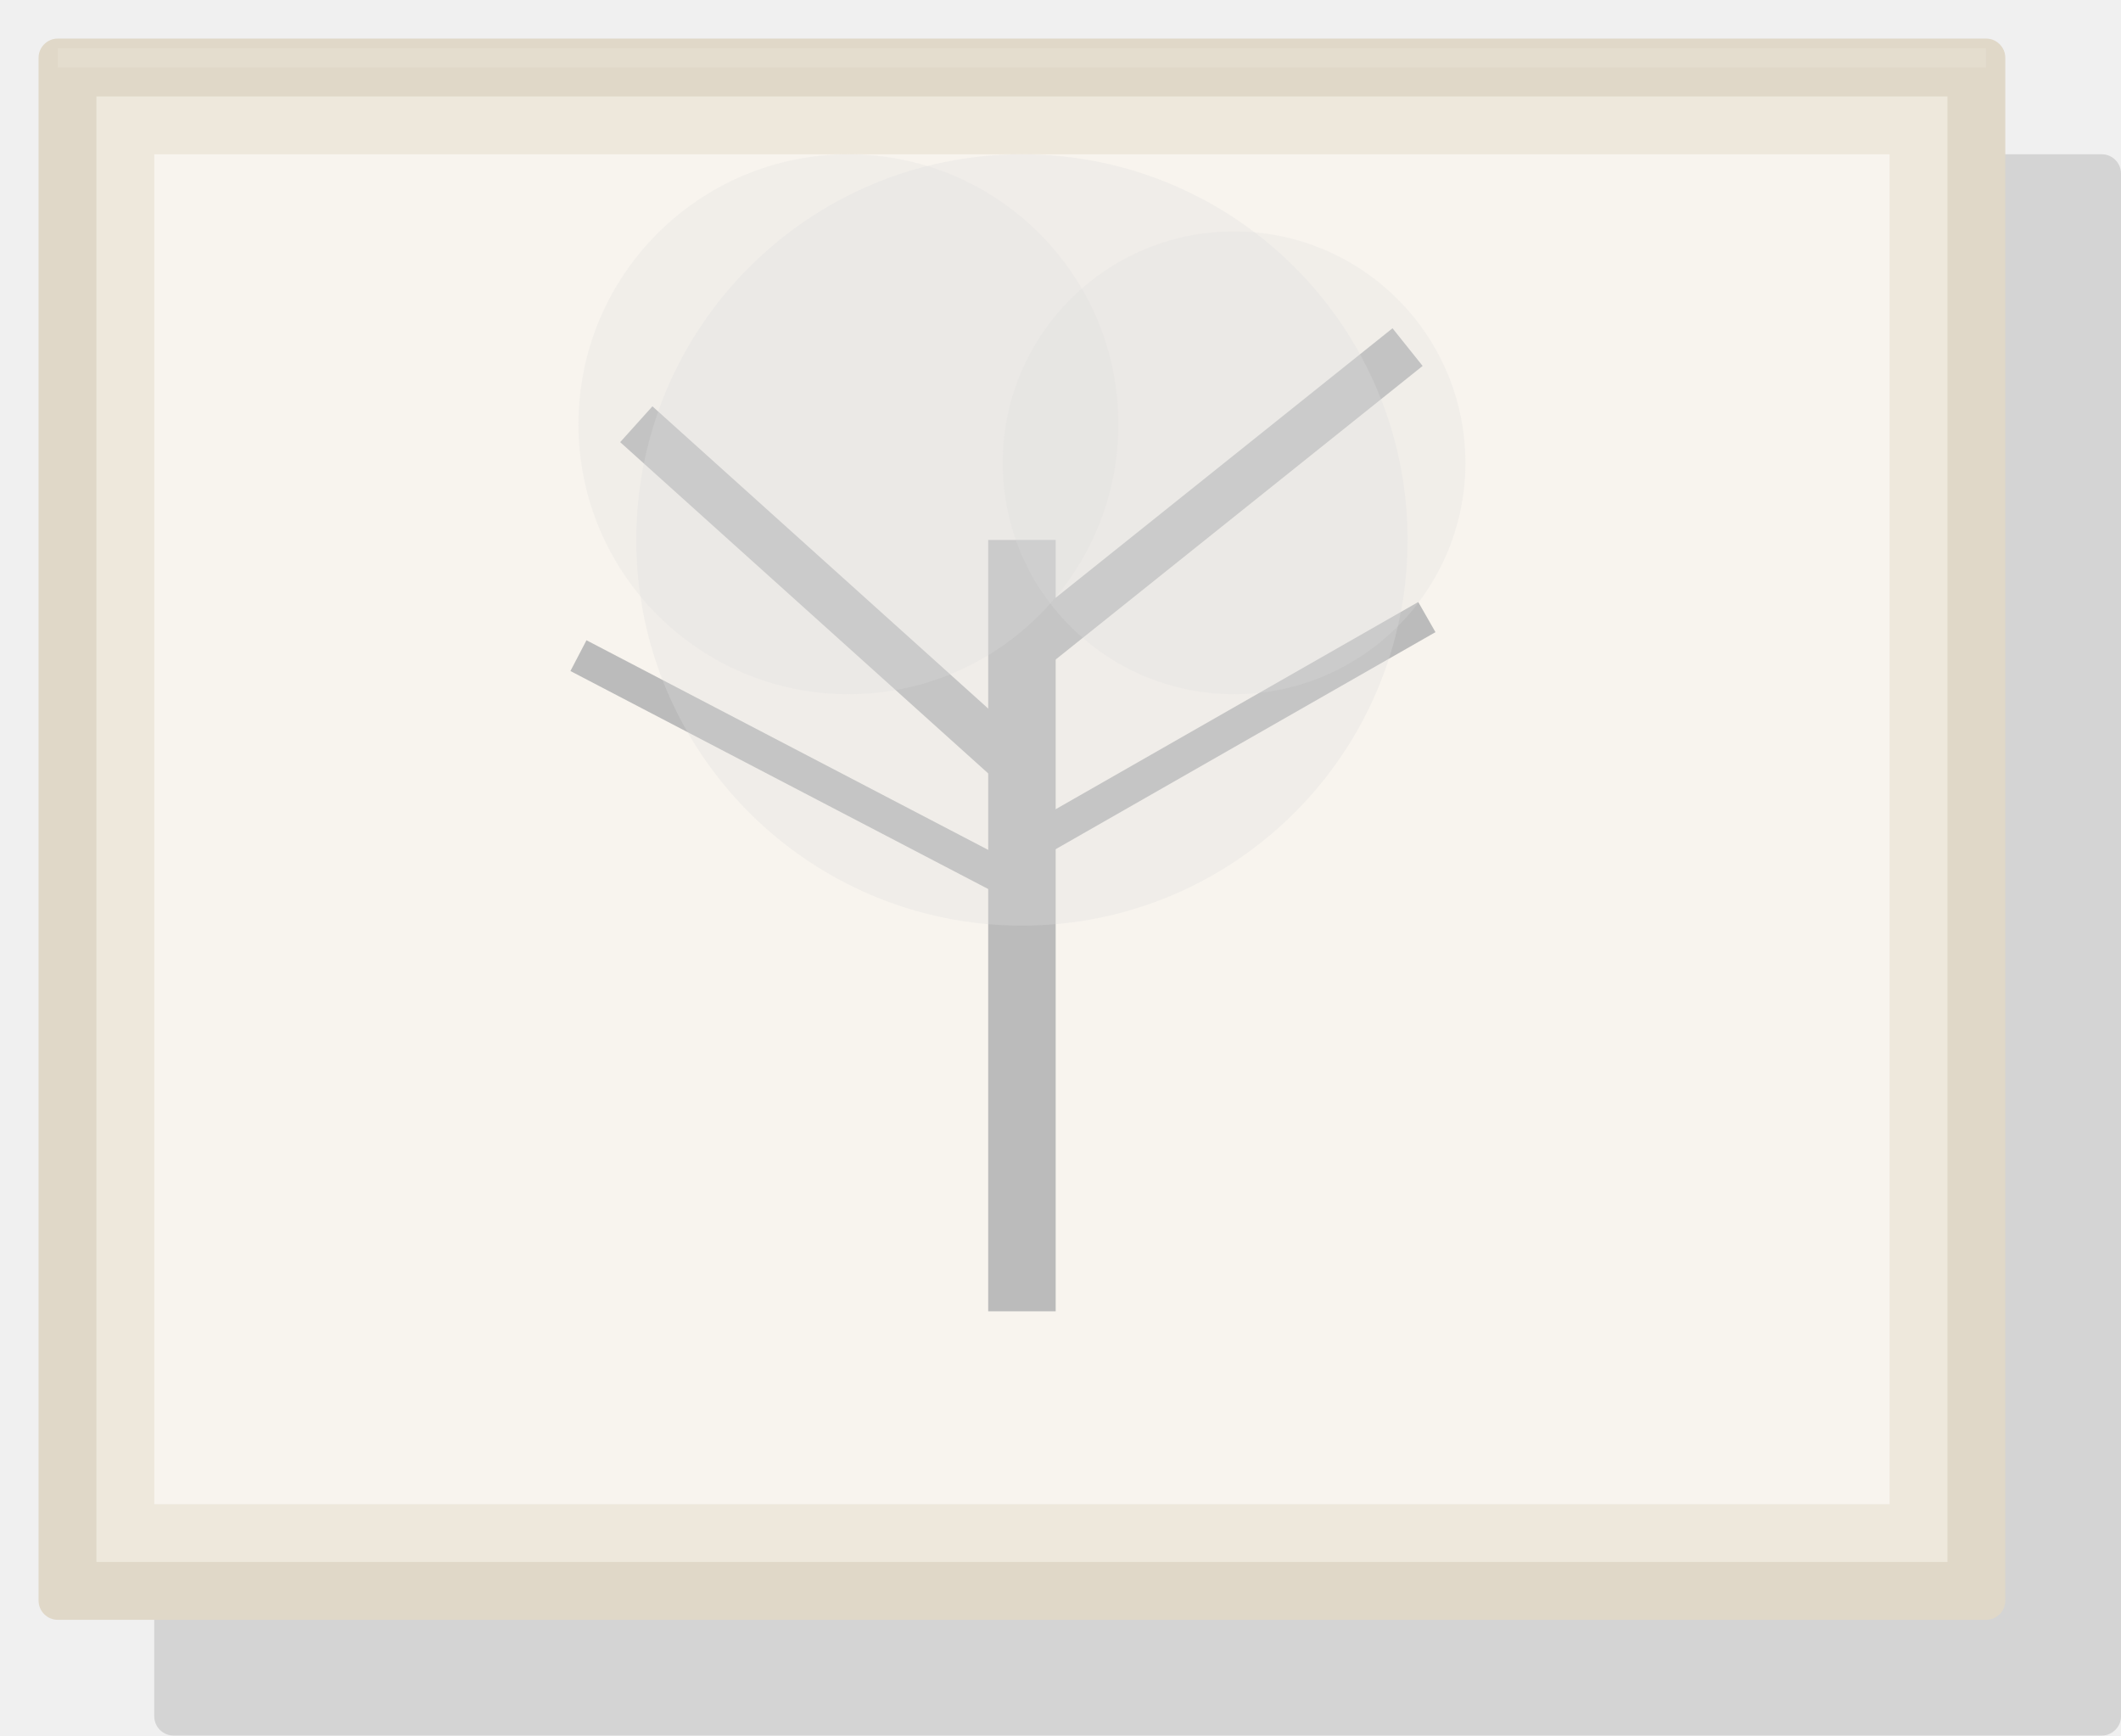
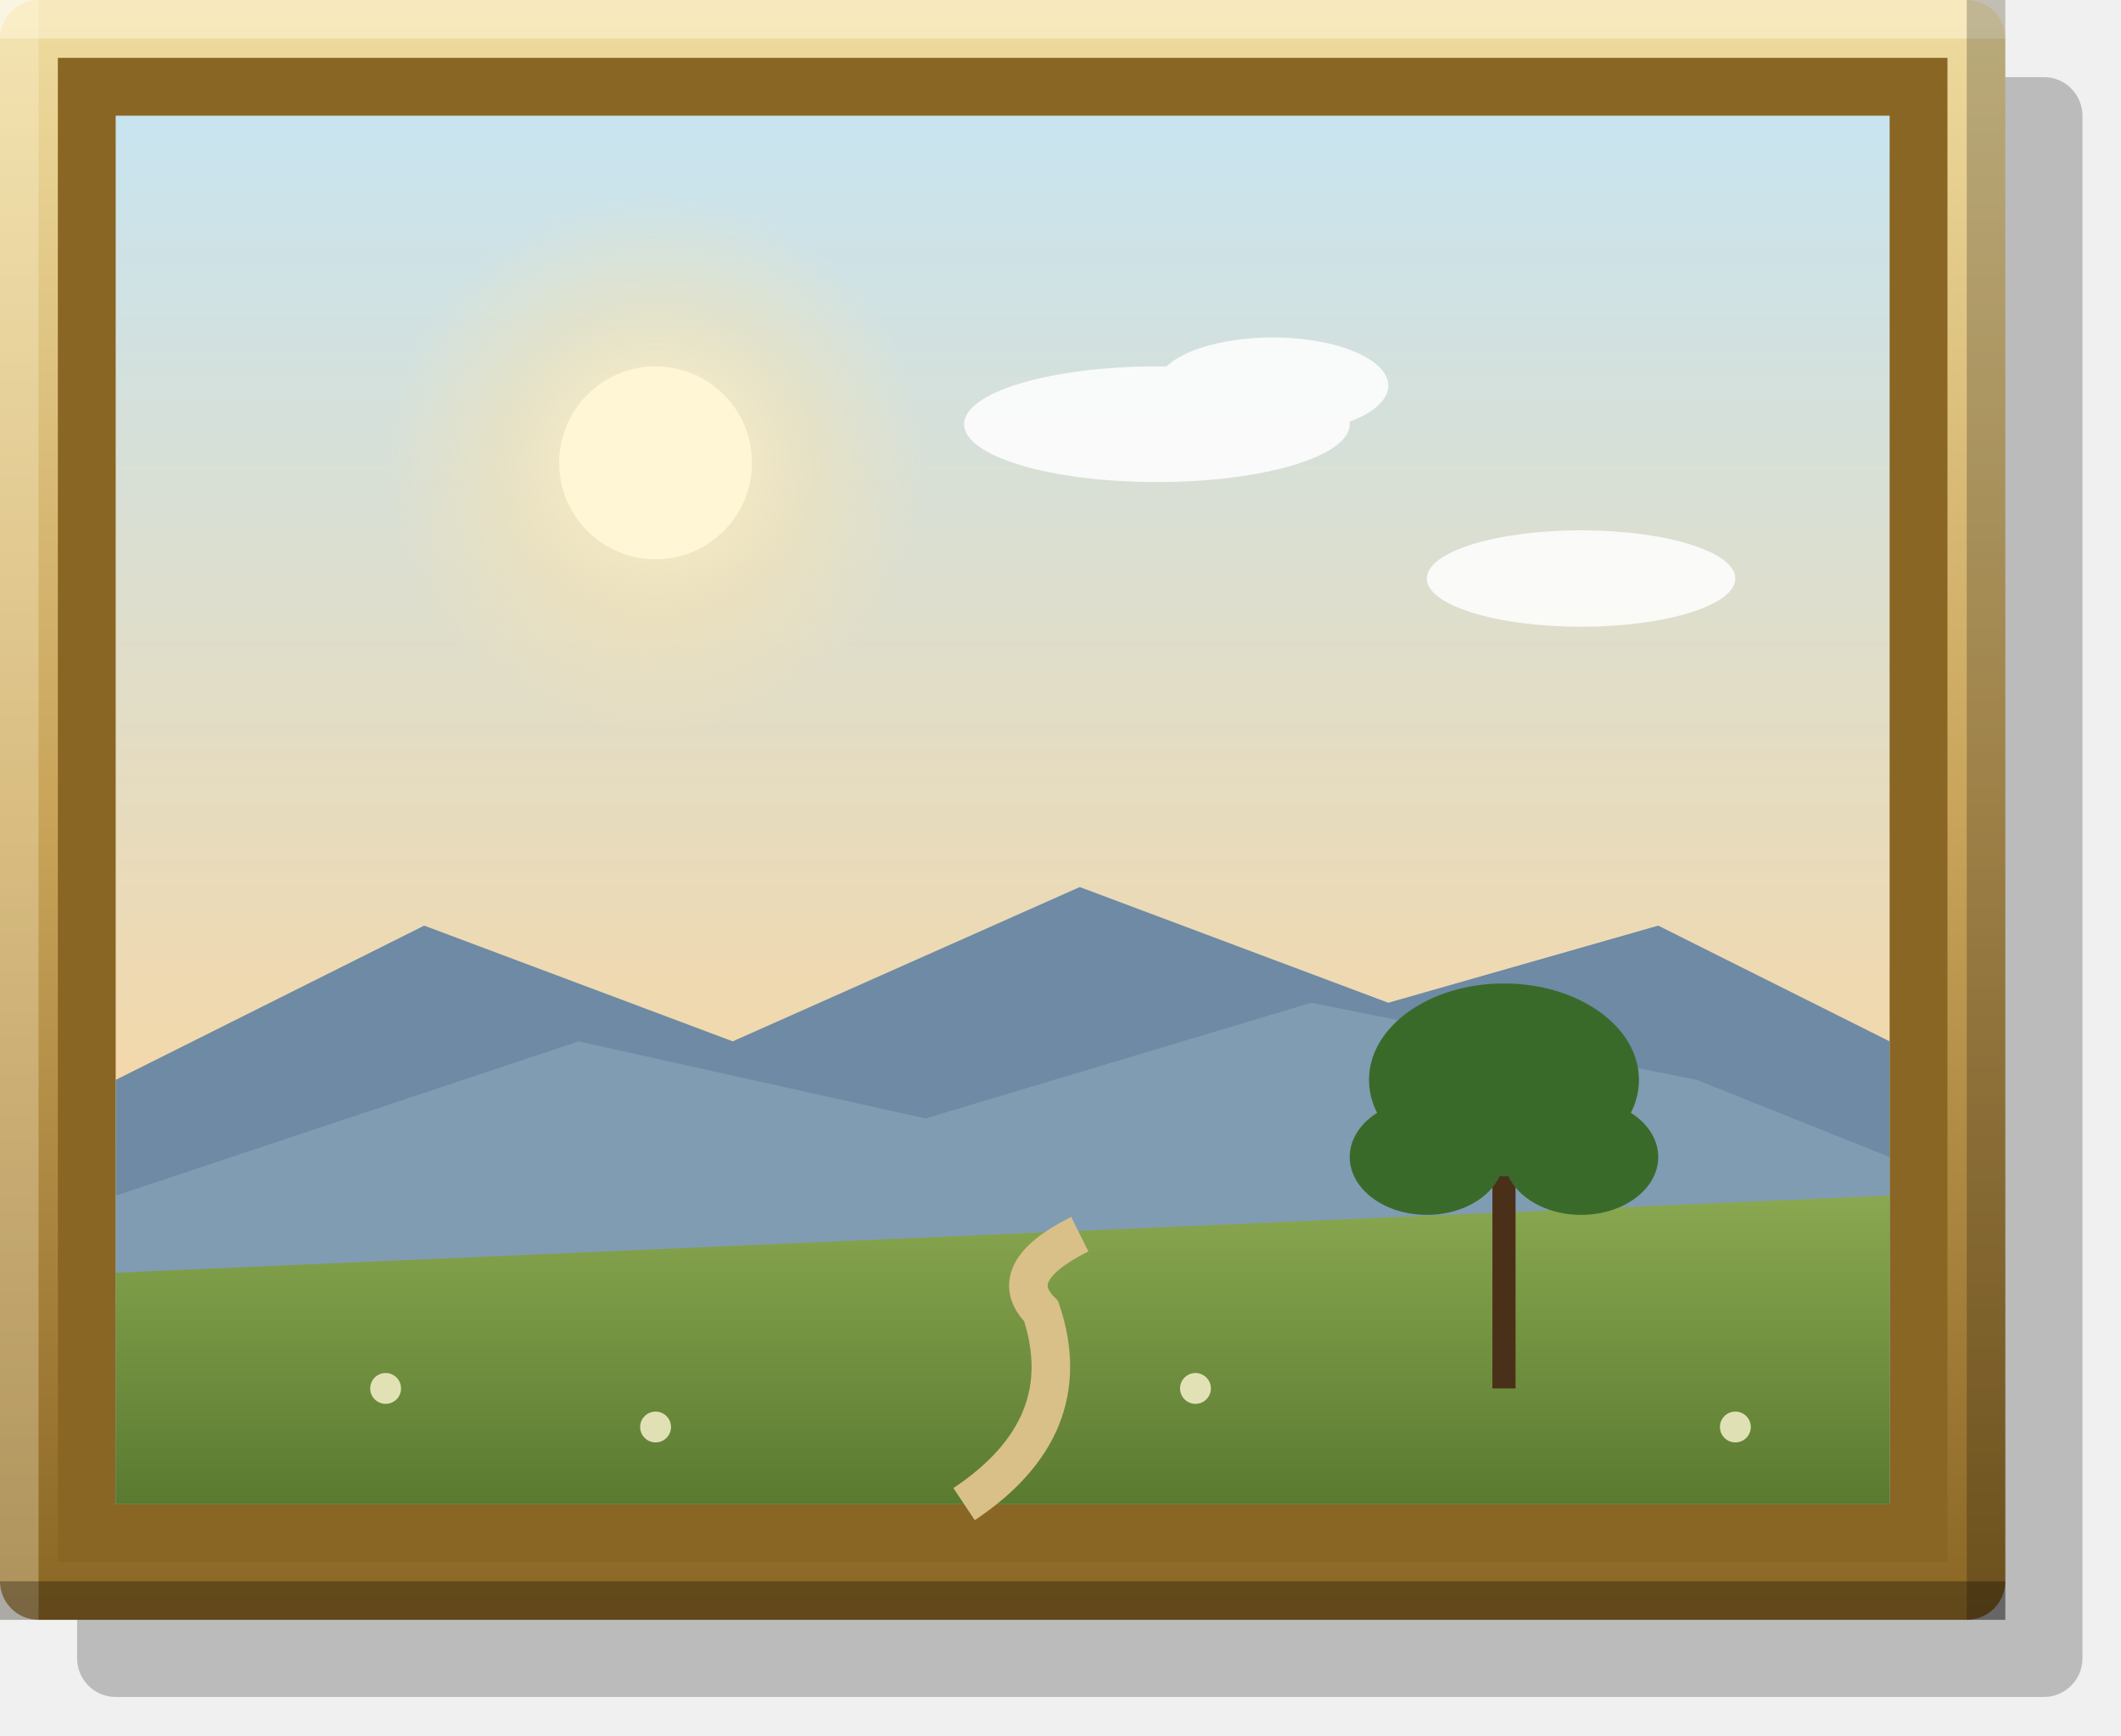
<svg xmlns="http://www.w3.org/2000/svg" width="110" height="90">
-   <rect x="8" y="8" width="102" height="82" rx="1" fill="rgba(0,0,0,0.12)" />
-   <rect x="2" y="2" width="102" height="82" rx="1" fill="#e0d8c8" />
-   <rect x="5" y="5" width="96" height="76" fill="#eee8dc" />
-   <rect x="8" y="8" width="90" height="70" fill="#f8f4ee" />
-   <line x1="53" y1="68" x2="53" y2="28" stroke="#bbb" stroke-width="3.5" />
-   <line x1="53" y1="40" x2="33" y2="22" stroke="#bbb" stroke-width="2.5" />
-   <line x1="53" y1="34" x2="73" y2="18" stroke="#bbb" stroke-width="2.5" />
-   <line x1="53" y1="46" x2="30" y2="34" stroke="#bbb" stroke-width="1.8" />
-   <line x1="53" y1="44" x2="74" y2="32" stroke="#bbb" stroke-width="1.8" />
-   <circle cx="53" cy="28" r="20" fill="#ddd" opacity="0.3" />
-   <circle cx="44" cy="22" r="14" fill="#ddd" opacity="0.25" />
-   <circle cx="64" cy="24" r="12" fill="#ddd" opacity="0.25" />
-   <line x1="3" y1="3" x2="103" y2="3" stroke="rgba(255,255,255,0.12)" stroke-width="1" />
+   <defs>
+     <linearGradient id="frameGold2" x1="0" y1="0" x2="0" y2="1">
+       <stop offset="0%" stop-color="#efdca0" />
+       <stop offset="50%" stop-color="#c9a45a" />
+       <stop offset="100%" stop-color="#8a6624" />
+     </linearGradient>
+     <linearGradient id="daySky" x1="0" y1="0" x2="0" y2="1">
+       <stop offset="0%" stop-color="#c8e4f0" />
+       <stop offset="70%" stop-color="#f3d8aa" />
+       <stop offset="100%" stop-color="#e8b878" />
+     </linearGradient>
+     <radialGradient id="sun" cx="50%" cy="50%" r="50%">
+       <stop offset="0%" stop-color="#fff6d5" stop-opacity="1" />
+       <stop offset="60%" stop-color="#ffe4a8" stop-opacity="0.35" />
+       <stop offset="100%" stop-color="#ffe4a8" stop-opacity="0" />
+     </radialGradient>
+     <linearGradient id="meadow" x1="0" y1="0" x2="0" y2="1">
+       <stop offset="0%" stop-color="#8aa850" />
+       <stop offset="100%" stop-color="#5a7a30" />
+     </linearGradient>
+   </defs>
+   <rect x="4" y="4" width="104" height="84" rx="2" fill="rgba(0,0,0,0.22)" />
+   <rect x="0" y="0" width="104" height="84" rx="2" fill="url(#frameGold2)" />
+   <rect x="3" y="3" width="98" height="78" fill="#8a6624" />
+   <rect x="6" y="6" width="92" height="72" fill="url(#daySky)" />
+   <circle cx="34" cy="24" r="14" fill="url(#sun)" />
+   <circle cx="34" cy="24" r="5" fill="#fff6d5" />
+   <g fill="#ffffff" opacity="0.85">
+     <ellipse cx="60" cy="22" rx="10" ry="3" />
+     <ellipse cx="66" cy="20" rx="6" ry="2.5" />
+     <ellipse cx="82" cy="30" rx="8" ry="2.5" />
+   </g>
+   <path d="M6 56 L22 48 L38 54 L56 46 L72 52 L86 48 L98 54 L98 78 L6 78 Z" fill="#6e8aa4" />
+   <path d="M6 62 L30 54 L48 58 L68 52 L88 56 L98 60 L98 78 L6 78 Z" fill="#88a4b8" opacity="0.7" />
+   <path d="M6 66 L98 62 L98 78 L6 78 Z" fill="url(#meadow)" />
+   <path d="M50 78 Q56 74 54 68 Q52 66 56 64" fill="none" stroke="#d8c088" stroke-width="2" />
+   <line x1="78" y1="72" x2="78" y2="58" stroke="#4a3018" stroke-width="1.2" />
+   <g fill="#3a6a2a">
+     <ellipse cx="78" cy="56" rx="7" ry="5" />
+     <ellipse cx="74" cy="60" rx="4" ry="3" />
+     <ellipse cx="82" cy="60" rx="4" ry="3" />
+   </g>
+   <g fill="#fff6d5" opacity="0.8">
+     <circle cx="20" cy="72" r="0.8" />
+     <circle cx="34" cy="74" r="0.8" />
+     <circle cx="62" cy="72" r="0.8" />
+     <circle cx="90" cy="74" r="0.8" />
+   </g>
+   <rect x="0" y="0" width="104" height="2" fill="rgba(255,248,220,0.5)" />
+   <rect x="0" y="0" width="2" height="84" fill="rgba(255,248,220,0.3)" />
+   <rect x="0" y="82" width="104" height="2" fill="rgba(0,0,0,0.3)" />
+   <rect x="102" y="0" width="2" height="84" fill="rgba(0,0,0,0.22)" />
</svg>
